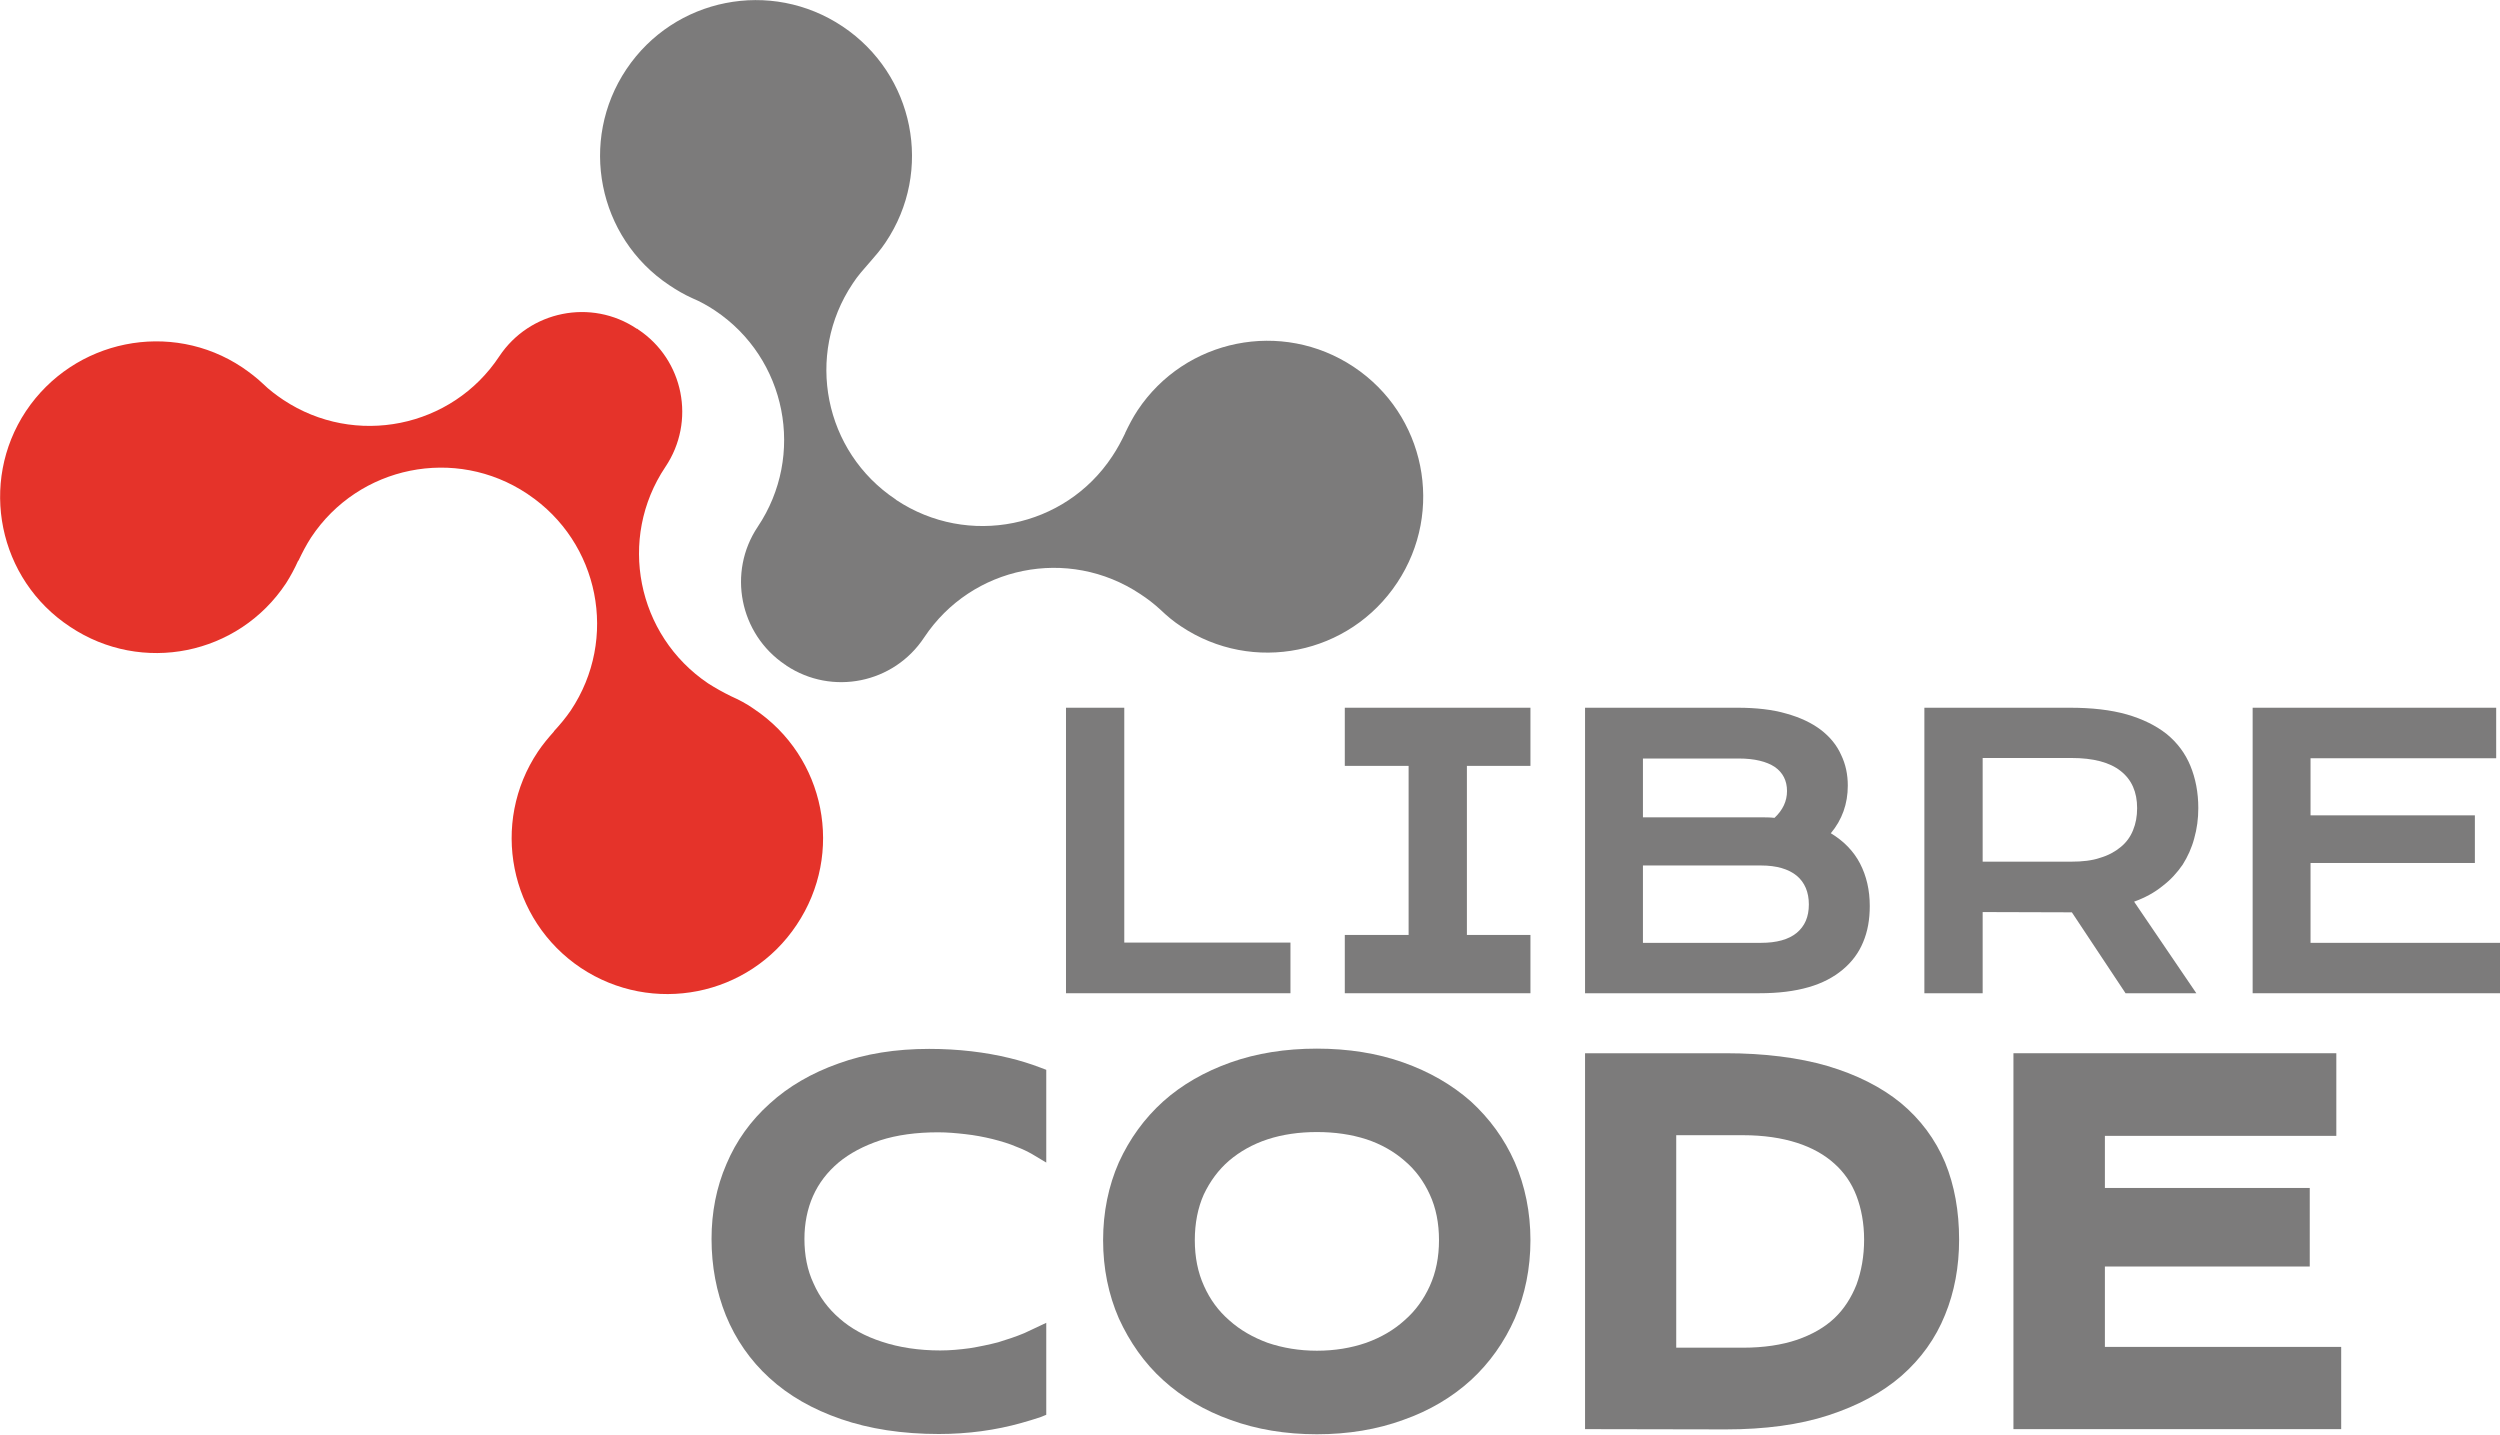
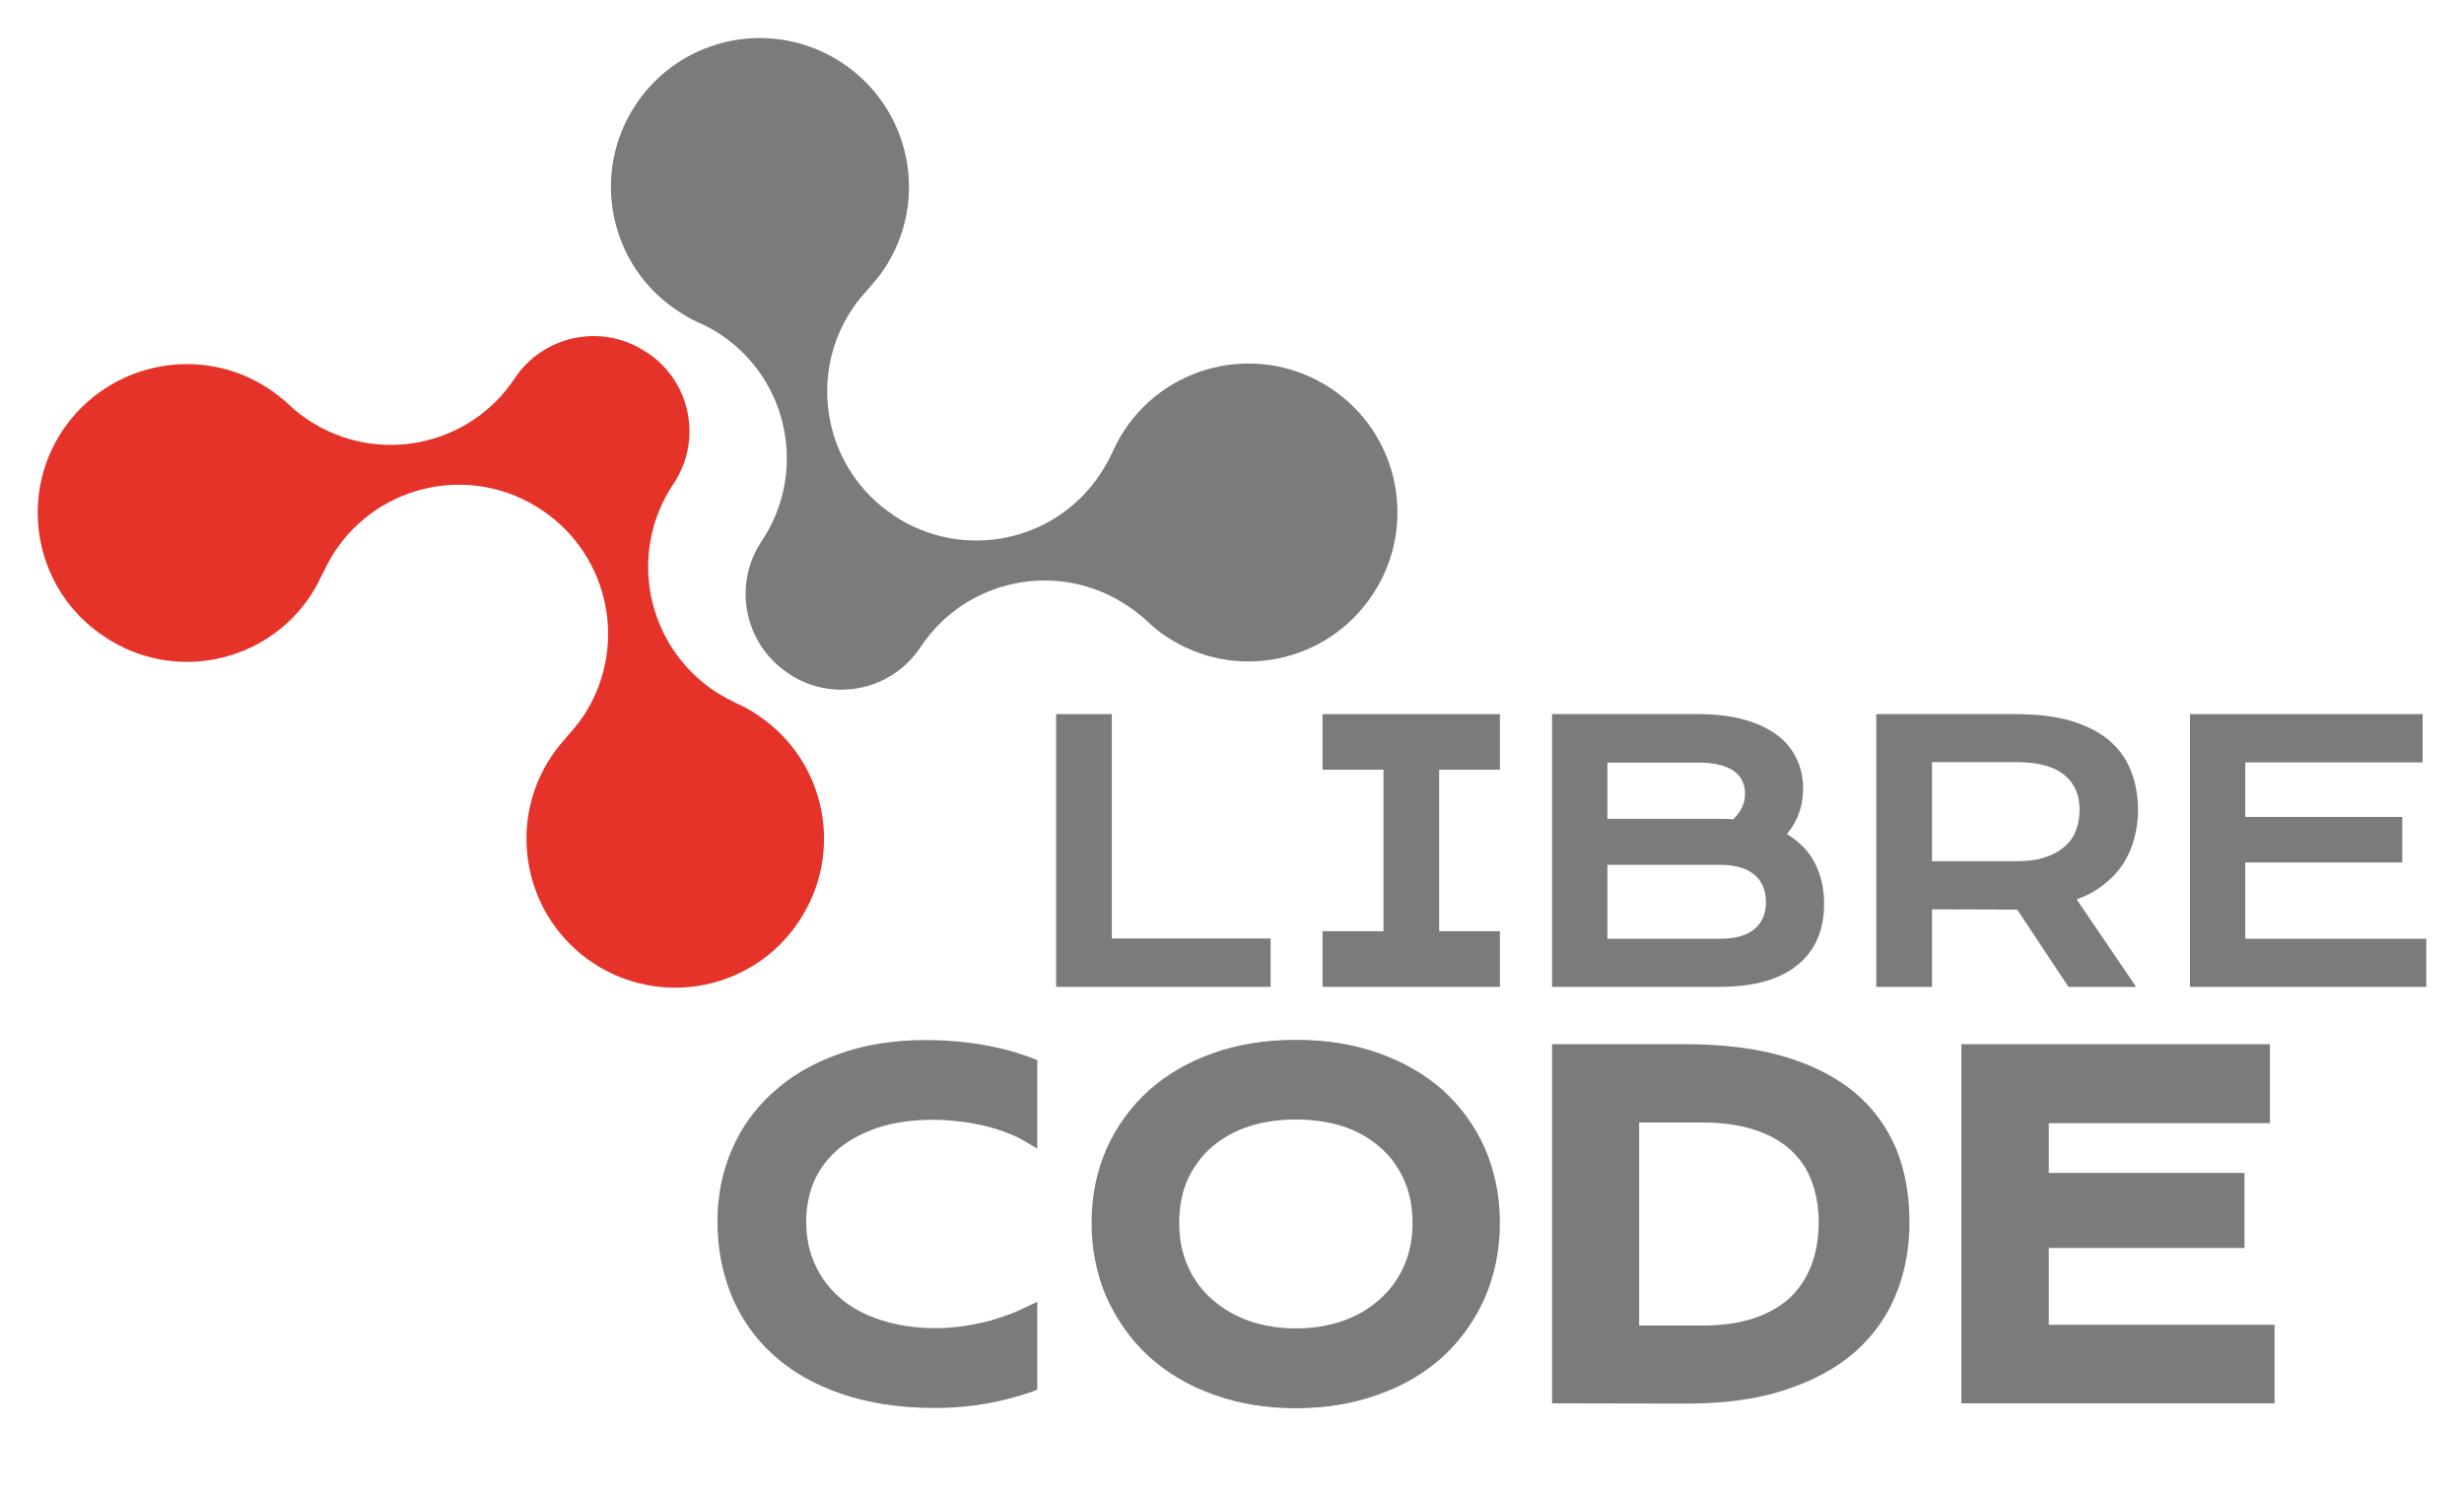
- <svg xmlns="http://www.w3.org/2000/svg" fill-rule="evenodd" stroke-linejoin="round" stroke-width="28.222" preserveAspectRatio="xMidYMid" version="1.2" viewBox="999 1002 19001 10901" xml:space="preserve">
+ <svg xmlns="http://www.w3.org/2000/svg" fill-rule="evenodd" stroke-linejoin="round" stroke-width="28.222" preserveAspectRatio="xMidYMid" version="1.2" viewBox="700 700 19600 11900" xml:space="preserve">
  <defs>
    <clipPath id="a">
      <rect width="21000" height="12900" />
    </clipPath>
  </defs>
  <g class="Slide" clip-path="url(#a)">
    <g class="Page">
      <path d="m8674 9044c-185-45-391-70-613-70-255 0-486 37-689 111-204 72-381 175-523 305-144 129-255 284-329 460-76 175-113 367-113 568 0 208 37 403 109 582 74 181 185 342 331 475 146 134 329 239 545 313 214 74 463 113 743 113 220 0 432-29 627-84 49-13 97-29 142-43l47-19v-699l-100 47c-21 10-44 21-66 31-64 27-132 49-200 70-70 18-142 33-216 45-74 10-148 17-224 17-162 0-313-23-442-66-128-41-237-101-323-177-86-74-152-163-197-265-48-101-70-216-70-340 0-117 22-228 65-325 44-99 109-183 194-255 84-70 191-127 317-169 127-41 275-61 440-61 68 0 137 6 207 14 72 8 140 21 206 37 66 17 128 35 185 60 43 16 82 35 117 55l107 64v-705l-45-17c-76-29-154-53-232-72z" fill="#7c7b7b" />
      <path d="m14247 11245h-508v-1615h508c157 0 295 21 410 58s210 91 284 158c74 66 131 148 168 245s58 210 58 333c0 126-21 241-58 342-39 98-94 185-168 255s-171 125-284 164c-115 39-253 60-410 60zm1200-1859c-149-122-336-216-558-282-220-64-481-97-775-97h-1068v2857l1070 2c296 0 559-35 779-107 222-72 410-173 556-300 148-130 259-284 331-463 72-175 107-368 107-572 0-216-35-413-107-588-74-175-187-327-335-450z" fill="#7c7b7b" />
      <path d="m11008 11268c-134 0-259-21-374-60-111-41-210-97-292-171-83-72-146-158-192-261-47-103-70-220-70-348 0-129 23-246 68-347 48-101 111-187 192-257 82-70 181-126 294-163s240-55 374-55c136 0 261 18 376 55 112 37 210 93 290 163 83 70 146 156 192 257 47 101 70 218 70 347 0 128-23 245-70 348-46 101-109 189-192 261-82 74-178 130-292 171-113 39-238 60-374 60zm1170-1895c-144-127-316-226-514-296-197-70-419-105-656-105-239 0-459 35-656 105s-370 169-512 296c-144 130-255 284-337 463-79 179-120 379-120 592 0 214 41 414 120 595 82 179 193 339 337 469 142 129 315 232 512 302 197 72 417 109 656 109s459-37 656-109c200-70 372-173 514-302 142-130 255-290 334-469 78-181 119-381 119-595 0-213-41-413-119-592-79-179-192-333-334-463z" fill="#7c7b7b" />
      <path d="m16997 11239v-611h1557v-597h-1557v-396h1759v-628h-2454v2857h2491v-625h-1796z" fill="#7c7b7b" />
      <path d="m9544 6381h-443v2170h1706v-385h-1263v-1785z" fill="#7c7b7b" />
      <path d="m11705 6381h-485v442h485v1285h-485v443h485 443 483v-443h-483v-1285h483v-442h-483-443z" fill="#7c7b7b" />
      <path d="m14655 8092c-62 51-153 76-272 76h-897v-588h897c119 0 210 27 272 78 61 51 92 125 92 218 0 95-31 165-92 216zm-1169-1325h729c119 0 211 23 273 64 62 43 93 105 93 183 0 76-31 144-95 204-35-4-72-4-111-4h-889v-447zm1428 568c86-103 129-224 129-362 0-84-16-162-51-234-33-74-84-136-154-190-70-53-157-94-261-123-105-31-231-45-373-45h-1158v2170h1325c144 0 267-15 374-46 105-30 191-76 259-133 70-58 122-128 155-208 35-82 51-173 51-276 0-121-25-228-74-323-49-94-123-170-222-230z" fill="#7c7b7b" />
      <path d="m17211 7312c-20 50-51 93-94 128-42 35-95 64-157 82-61 21-135 29-218 29h-674v-788h674c167 0 292 33 375 99 84 66 125 160 125 282 0 62-10 117-31 168zm377 262c39-62 69-128 88-200 21-74 31-150 31-230 0-119-21-226-60-321s-99-175-179-241c-82-65-183-115-304-150-124-35-267-51-434-51h-1105v2170h443v-617l666 2h12l408 615h538l-473-696c83-30 155-69 216-119 62-47 111-101 153-162z" fill="#7c7b7b" />
      <path d="m18560 8168v-607h1249v-362h-1249v-434h1411v-384h-1851v2170h1880v-383h-1440z" fill="#7c7b7b" />
      <path d="m7730 2844c-37 56-80 105-121 152 0 2-2 2-2 2-43 50-90 101-127 159-364 543-218 1279 327 1641 0 2 2 2 2 2l2 2c545 362 1281 214 1641-331 39-58 70-117 99-177v-2c28-58 57-115 94-171 362-545 1097-693 1642-331s693 1096 331 1641c-362 547-1097 696-1642 332-57-37-109-81-156-126-49-45-99-84-156-121-545-362-1279-214-1641 331-231 350-700 444-1047 214l-4-4c-3-2-5-2-7-4-345-233-438-702-207-1047 364-543 220-1280-325-1644-56-37-111-68-173-94-60-27-117-60-175-99-543-362-689-1098-325-1641s1098-689 1643-325 692 1098 327 1641z" fill="#7c7b7b" />
      <path d="m5849 3506c347 230 440 699 207 1045-364 543-218 1279 325 1645 58 37 114 68 173 97 60 27 119 57 175 97 545 364 689 1098 325 1641-362 545-1098 689-1641 327-543-364-689-1101-325-1644 37-55 78-104 121-152v-2c45-49 89-101 128-158 364-545 218-1279-325-1643-2 0-2-3-4-3l-3-2c-545-362-1279-213-1641 332-37 57-68 117-96 176 0 2 0 2-3 2-26 58-57 116-92 171-362 547-1096 695-1641 331-547-360-696-1096-336-1639 364-545 1101-695 1644-333 57 39 111 80 158 125 47 46 99 85 154 122 545 362 1282 214 1642-331 230-346 699-441 1044-210 3 0 5 2 7 2l4 4z" fill="#e5332a" />
    </g>
  </g>
</svg>
